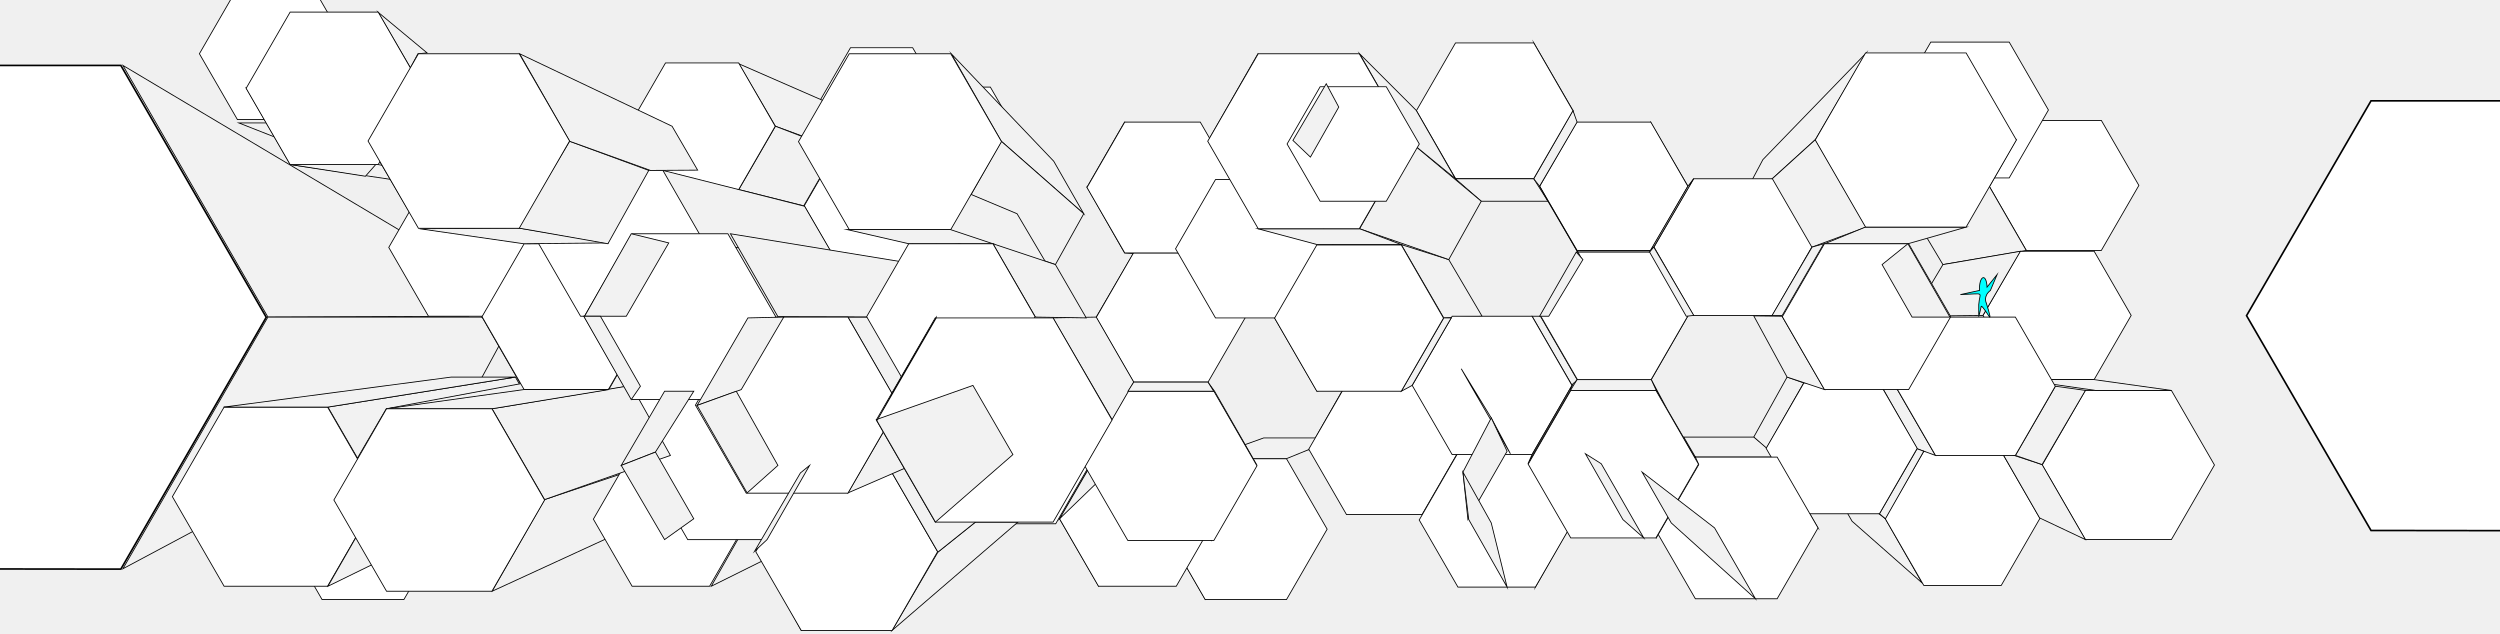
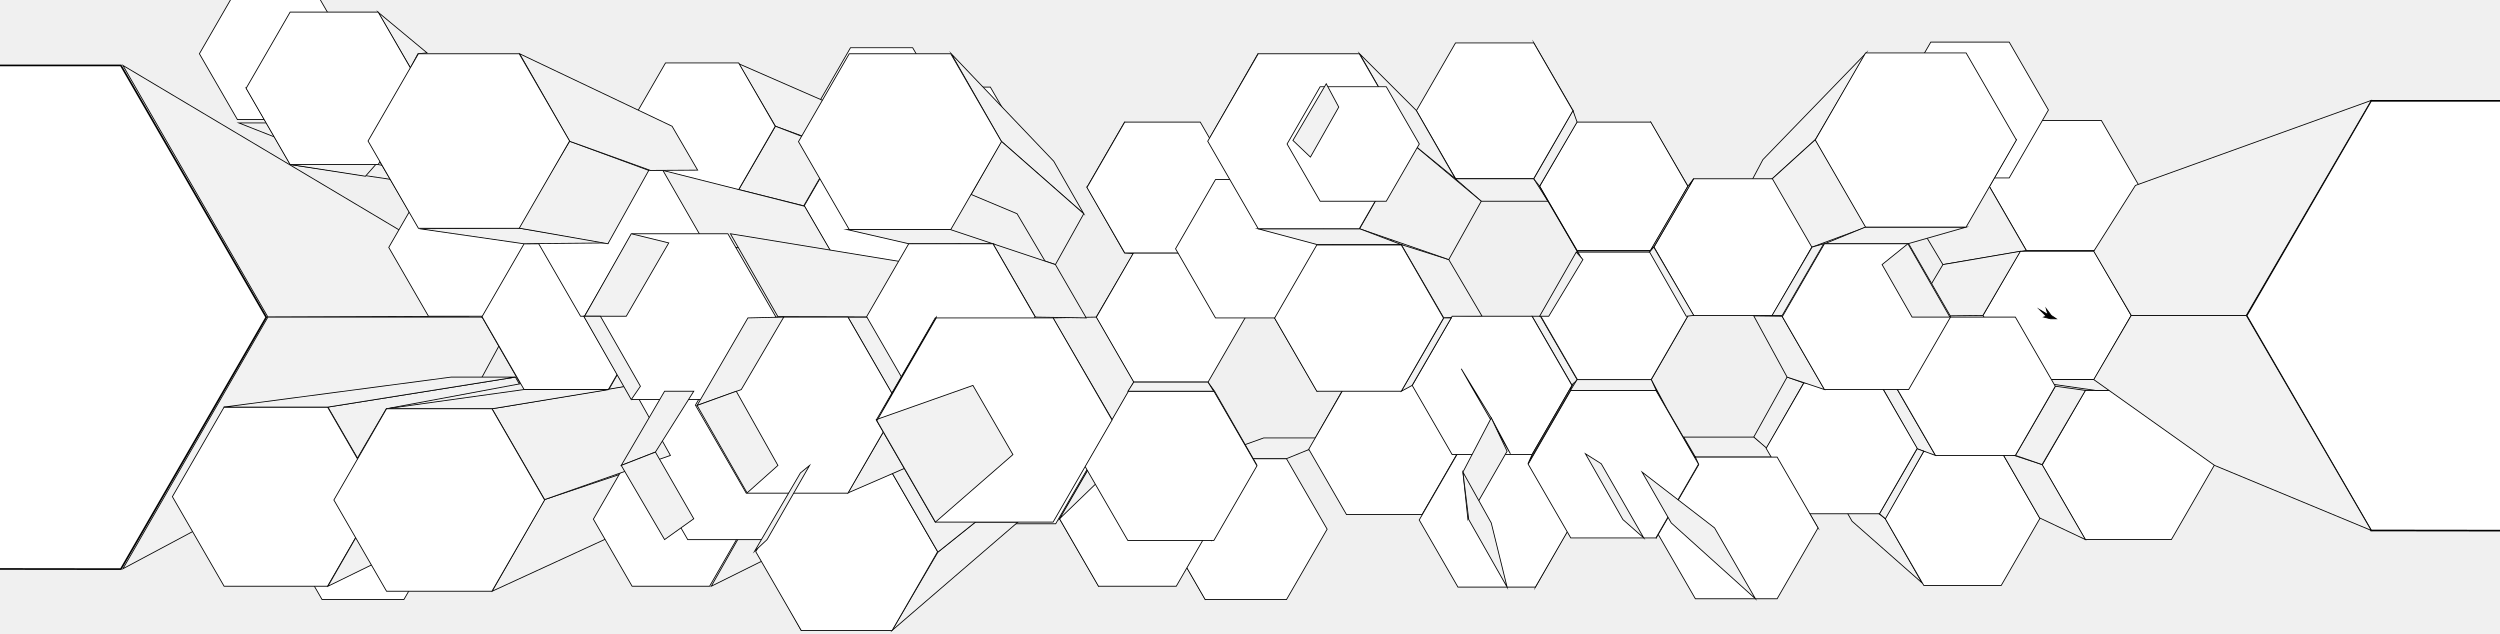
<svg xmlns="http://www.w3.org/2000/svg" width="3000" height="760" viewBox="0 0 3000 760">
  <defs>
    <style>
      .cls-1 {
        fill: #f2f2f2;
      }

      .cls-1, .cls-2, .cls-3, .cls-4 {
        stroke: #000;
        stroke-miterlimit: 10;
      }

      .cls-2, .cls-3 {
        fill: #fff;
      }

      .cls-3 {
        stroke-width: 2px;
-       }
- 
-       .cls-4 {
-         fill: aqua;
      }
    </style>
  </defs>
  <g id="_06stage" data-name="06stage">
    <polygon id="s41" class="cls-1" points="1367.5 240.5 1408.5 307.5 1349.5 303.5 1304.5 224.5 1367.5 240.5" />
    <polygon id="s88" class="cls-1" points="2294.5 255.5 2222.5 255.5 2316.5 213.5 2411.5 213.5 2294.5 255.5" />
    <polygon id="s40" class="cls-1" points="1315.5 380.5 1360.5 303.5 1419.5 310.5 1378.5 379.5 1315.5 380.5" />
    <polygon id="s52" class="cls-1" points="1368.5 240.5 1408.5 169.5 1349.5 146.5 1304.5 224.5 1368.5 240.5" />
    <polygon id="s60" class="cls-1" points="1615.5 460.5 1644.5 450.5 1598.5 525.5 1570.5 539.5 1615.5 460.5" />
    <polygon id="s62" class="cls-1" points="1397.5 634.5 1542.5 565.5 1577.5 626.5 1446.5 719.5 1397.5 634.5" />
    <polygon id="s59" class="cls-1" points="1529.5 381.5 1580.5 469.5 1644.5 450.5 1602.5 381.5 1529.5 381.5" />
    <polygon id="s61" class="cls-1" points="1516.5 525.5 1598.5 525.5 1570.5 539.5 1543.5 550.5 1446.5 550.5 1516.5 525.5" />
    <polygon id="s57" class="cls-1" points="1650.5 254.5 1687.5 192.5 1509.5 64.5 1449.5 169.5 1650.5 254.5" />
    <polygon id="s56" class="cls-1" points="1685.5 316.5 1650.5 254.5 1449.5 169.5 1509.5 274.5 1685.5 316.5" />
    <polygon id="s94" class="cls-1" points="2187.5 564.5 2222.5 625.5 2306.5 699.5 2262.5 622.5 2187.5 564.5" />
    <polygon id="_42" data-name="42" class="cls-2" points="2401.48 541.5 2308.52 541.5 2262.05 622 2308.52 702.5 2401.48 702.5 2447.95 622 2401.48 541.5" />
    <polygon id="_50" data-name="50" class="cls-2" points="2521.61 144.5 2431.54 144.5 2386.5 222.5 2431.54 300.51 2521.61 300.51 2566.64 222.5 2521.61 144.5" />
    <polygon id="_49" data-name="49" class="cls-2" points="2512.96 301.5 2424.04 301.5 2379.59 378.5 2424.04 455.5 2512.96 455.5 2557.41 378.5 2512.96 301.5" />
    <polygon id="_48" data-name="48" class="cls-2" points="2605.67 468.5 2502.33 468.5 2450.65 558 2502.33 647.5 2605.67 647.5 2657.35 558 2605.67 468.5" />
    <polygon id="_51" data-name="51" class="cls-2" points="2411.05 50.5 2316.95 50.5 2269.89 132 2316.95 213.5 2411.05 213.5 2458.11 132 2411.05 50.5" />
    <polygon id="s87" class="cls-1" points="2189.5 317.5 2222.5 255.5 2419.5 167.5 2359.5 272.5 2189.5 317.5" />
    <polygon id="s90" class="cls-1" points="2294.5 255.5 2386.5 222.5 2431.5 300.5 2331.5 317.5 2294.5 255.5" />
    <polygon id="s92" class="cls-1" points="2081.5 255.5 2178.5 167.5 2239.5 63.5 2115.5 191.5 2081.5 255.5" />
    <polygon id="s91" class="cls-1" points="2117.5 317.5 2239.5 272.5 2178.5 167.5 2081.5 255.5 2117.5 317.5" />
    <polygon id="s89" class="cls-1" points="2331.5 317.5 2424.5 301.5 2379.5 378.5 2294.5 379.5 2331.5 317.5" />
    <polygon id="s85" class="cls-1" points="2447.5 621.5 2502.5 647.5 2450.5 557.5 2401.5 541.5 2447.5 621.5" />
    <polygon id="s84" class="cls-1" points="2132.5 548.5 2119.5 538.5 2164.5 616.5 2181.5 633.5 2132.5 548.5" />
    <polygon id="s82" class="cls-1" points="1987.5 468.5 1981.5 455.5 2018.5 524.5 2038.5 556.5 1987.5 468.5" />
    <polygon id="s80" class="cls-1" points="1981.5 455.5 2025.5 379.04 2018.5 378.5 1978.5 449.5 1981.5 455.5" />
    <polygon id="s79" class="cls-1" points="1884.5 468.5 1892.5 455.5 1981.5 455.5 1987.5 468.5 1884.5 468.5" />
    <polygon id="s78" class="cls-1" points="1838.5 379.5 1848.5 379.5 1892.5 455.5 1886.5 462.5 1838.5 379.5" />
    <polygon id="s77" class="cls-1" points="1842.5 704.5 1888.5 623.5 1900.5 566.5 1865.5 623.5 1842.5 704.5" />
    <polygon id="s76" class="cls-1" points="1980.5 146.5 1972.5 193.5 2008.5 255.5 2025.5 223.5 1980.5 146.5" />
    <polygon id="s75" class="cls-1" points="1840.5 51.5 1865.5 132.5 1901.5 193.5 1887.5 132.5 1840.5 51.5" />
    <polygon id="s73" class="cls-1" points="1746.5 214.5 1777.5 241.5 1857.5 241.5 1840.5 214.5 1746.5 214.5" />
    <polygon id="s70" class="cls-1" points="1681.5 293.5 1738.5 311.5 1778.5 379.5 1732.5 381.5 1681.5 293.5" />
    <polygon id="s68" class="cls-1" points="1892.5 302.5 1892.5 300.52 1980.5 300.5 1981.5 302.5 1892.5 302.5" />
    <polygon id="s66" class="cls-1" points="2466.5 463.5 2502.5 468.5 2450.5 557.5 2418.5 546.5 2466.5 463.5" />
    <polygon id="s67" class="cls-1" points="2512.5 455.5 2605.5 468.5 2514.5 468.5 2424.5 455.5 2512.5 455.5" />
    <polygon id="s97" class="cls-1" points="2104.5 524.5 2119.5 538.5 2164.5 459.5 2144.5 452.5 2104.5 524.5" />
    <polygon id="s95" class="cls-1" points="2255.5 459.5 2274.5 463.5 2322.5 546.5 2300.5 538.5 2255.5 459.5" />
    <polygon id="s93" class="cls-1" points="2300.5 538.5 2308.52 541.5 2262.5 622.5 2255.32 616.5 2300.5 538.5" />
    <polygon id="s58" class="cls-1" points="1602.5 298.5 1580.5 293.5 1529.5 381.5 1554.5 381.5 1602.5 298.5" />
    <polygon id="s35" class="cls-1" points="1447.5 303.5 1410.5 298.5 1458.5 381.5 1494.5 380.5 1447.5 303.5" />
    <polygon id="s36" class="cls-1" points="1442.5 299.5 1485.5 225.5 1458.5 215.5 1410.5 298.5 1442.5 299.5" />
    <polygon id="s83" class="cls-1" points="2034.5 548.5 2020.5 524.5 2104.5 524.5 2132.5 548.5 2034.5 548.5" />
    <polygon id="_45" data-name="45" class="cls-2" points="2255.32 459.5 2164.68 459.5 2119.36 538 2164.68 616.5 2255.32 616.5 2300.64 538 2255.32 459.5" />
    <polygon id="_39" data-name="39" class="cls-2" points="1981.31 302.5 1892.93 302.5 1848.74 379.04 1892.93 455.58 1981.31 455.58 2025.5 379.04 1981.31 302.5" />
    <polygon id="_37" data-name="37" class="cls-2" points="1980.96 146.5 1892.04 146.5 1847.59 223.5 1892.04 300.5 1980.96 300.5 2025.41 223.5 1980.96 146.5" />
    <polygon id="_36" data-name="36" class="cls-2" points="2126.84 214.5 2032.16 214.5 1984.82 296.5 2032.16 378.5 2126.84 378.5 2174.18 296.5 2126.84 214.5" />
    <polygon id="s86" class="cls-1" points="2189.5 292.5 2238.5 272.5 2359.5 272.5 2289.5 292.5 2189.5 292.5" />
    <polygon id="_44" data-name="44" class="cls-2" points="2359.33 63.5 2238.67 63.5 2178.33 168 2238.67 272.5 2359.33 272.5 2419.67 168 2359.33 63.5" />
    <polygon id="_43" data-name="43" class="cls-2" points="2418.42 380.5 2322.58 380.5 2274.66 463.5 2322.58 546.5 2418.42 546.5 2466.34 463.5 2418.42 380.5" />
    <polygon id="s96" class="cls-1" points="2189.5 467.5 2144.5 452.5 2104.5 379.04 2138.5 379.5 2189.5 467.5" />
    <polygon id="_46" data-name="46" class="cls-2" points="2290.36 292.5 2189.33 292.5 2138.81 380 2189.33 467.5 2290.36 467.5 2340.88 380 2290.36 292.5" />
    <polygon id="_47" data-name="47" class="cls-2" points="2132.57 548.5 2034.42 548.5 1985.35 633.5 2034.42 718.5 2132.57 718.5 2181.65 633.5 2132.57 548.5" />
    <polygon id="s81" class="cls-1" points="1987.5 645.5 1985.5 633.5 2034.5 548.5 2038.5 557.5 1987.5 645.5" />
    <polygon id="_26" data-name="26" class="cls-2" points="1449.67 303.5 1360.18 303.5 1315.43 381 1360.18 458.5 1449.67 458.5 1494.41 381 1449.67 303.5" />
    <polygon id="_27" data-name="27" class="cls-2" points="1440.32 146.5 1349.68 146.5 1304.36 225 1349.68 303.5 1440.32 303.5 1485.64 225 1440.32 146.5" />
    <polygon id="_28" data-name="28" class="cls-2" points="1554.42 215.5 1458.58 215.5 1410.66 298.5 1458.58 381.5 1554.42 381.5 1602.34 298.5 1554.42 215.5" />
    <polygon id="_33" data-name="33" class="cls-2" points="1706.42 460.56 1615.81 460.56 1570.5 539.03 1615.81 617.5 1706.42 617.5 1751.72 539.03 1706.42 460.56" />
    <polygon id="_32" data-name="32" class="cls-2" points="1842.48 543.5 1749.52 543.5 1703.05 624 1749.52 704.5 1842.48 704.5 1888.95 624 1842.48 543.5" />
    <polygon id="_41" data-name="41" class="cls-2" points="1838.42 379.5 1742.58 379.5 1694.66 462.5 1742.58 545.5 1838.42 545.5 1886.34 462.5 1838.42 379.5" />
    <polygon id="s74" class="cls-1" points="1840.5 214.5 1847.5 223.5 1892.5 146.5 1887.5 132.5 1840.5 214.5" />
    <polygon id="_38" data-name="38" class="cls-2" points="1840.54 51.5 1746.62 51.5 1699.66 132.84 1746.62 214.17 1840.54 214.17 1887.5 132.84 1840.54 51.5" />
    <polygon id="_40" data-name="40" class="cls-2" points="1987.1 468.5 1884.9 468.5 1833.81 557 1884.9 645.5 1987.1 645.5 2038.19 557 1987.1 468.5" />
    <polygon id="s71" class="cls-1" points="1681.5 469.5 1694.5 462.5 1741.5 381.5 1732.5 381.5 1681.5 469.5" />
    <polygon id="s69" class="cls-1" points="1691.5 169.5 1777.5 241.5 1738.5 311.5 1631.5 274.5 1691.5 169.5" />
    <polygon id="_35" data-name="35" class="cls-2" points="1681.52 293.96 1580.17 293.96 1529.5 381.73 1580.17 469.5 1681.52 469.5 1732.19 381.73 1681.52 293.96" />
    <polygon id="_34" data-name="34" class="cls-2" points="1543.79 550.5 1446.21 550.5 1397.43 635 1446.21 719.5 1543.79 719.5 1592.57 635 1543.79 550.5" />
    <polygon id="s55" class="cls-1" points="1681.5 293.5 1631.5 274.5 1509.5 274.5 1580.5 293.5 1681.5 293.5" />
    <polygon id="s72" class="cls-1" points="1631.5 64.5 1699.5 132.5 1746.5 214.5 1691.5 169.5 1631.5 64.5" />
    <polygon id="_31" data-name="31" class="cls-2" points="1631.12 64.5 1509.88 64.5 1449.26 169.5 1509.88 274.5 1631.12 274.5 1691.74 169.5 1631.12 64.5" />
    <polygon id="s110" class="cls-1" points="1035.5 193.5 1100.5 194.5 1101.5 186.5 1028.5 187.5 1035.5 193.5" />
    <polygon id="s1" class="cls-1" points="286.5 147.5 378.5 147.5 451.5 181.5 375.5 182.5 286.5 147.5" />
    <polygon id="_2" data-name="2" class="cls-2" points="376.11 -14.5 284.89 -14.5 239.28 64.5 284.89 143.5 376.11 143.5 421.72 64.5 376.11 -14.5" />
    <polygon id="s33" class="cls-1" points="147.5 78.5 321.5 380.5 562.5 379.5 513.5 296.5 147.5 78.5" />
    <polygon id="s32" class="cls-1" points="147.5 682.5 578.5 452.5 617.5 380.5 321.5 380.5 147.5 682.5" />
    <polygon id="s3" class="cls-1" points="393.5 488.5 455.5 595.5 659.5 525.5 618.5 452.5 393.5 488.5" />
    <polygon id="s20" class="cls-1" points="1019.5 170.5 1220.5 256.5 1253.5 193.5 1080.5 64.5 1019.5 170.5" />
    <polygon id="s23" class="cls-1" points="1222.5 379.5 1257.5 442.5 1150.5 467.5 1099.5 380.5 1222.5 379.5" />
    <polygon id="s50" class="cls-1" points="1017.5 380.5 1099.5 380.5 1150.5 467.5 1078.5 486.5 1017.5 380.5" />
    <polygon id="s19" class="cls-1" points="470.5 215.5 560.5 215.5 453.5 197.5 348.5 197.5 470.5 215.5" />
    <polygon id="s18" class="cls-1" points="441.5 169.5 578.5 206.5 628.5 292.5 502.5 273.5 441.5 169.5" />
    <polygon id="s17" class="cls-1" points="695.5 379.5 578.5 380.5 628.5 292.5 730.5 319.5 695.5 379.5" />
    <polygon id="s16" class="cls-1" points="695.5 379.5 731.5 440.5 628.5 467.5 578.5 380.5 695.5 379.5" />
    <polygon id="s15" class="cls-1" points="744.5 524.5 659.5 524.5 590.5 549.5 685.5 549.5 744.5 524.5" />
    <polygon id="s14" class="cls-1" points="463.5 490.5 731.5 440.5 699.5 504.5 400.5 598.5 463.5 490.5" />
    <polygon id="s9" class="cls-1" points="1108.5 194.5 1068.5 173.5 1108.5 104.5 1144.5 131.5 1108.5 194.5" />
    <polygon id="s8" class="cls-1" points="1108.5 194.5 1144.5 256.5 1108.5 242.5 1068.5 173.5 1108.5 194.5" />
    <polygon id="s7" class="cls-1" points="1144.5 256.5 1220.5 256.5 1188.5 242.5 1108.5 242.5 1144.5 256.5" />
    <polygon id="_9" data-name="9" class="cls-2" points="1095.2 57.28 1020.59 57.28 983.29 121.89 1020.59 186.5 1095.2 186.5 1132.5 121.89 1095.2 57.28" />
    <polygon id="s48" class="cls-1" points="1108.5 317.5 1081.5 314.5 1120.5 246.5 1144.5 256.5 1108.5 317.5" />
    <polygon id="s54" class="cls-1" points="886.5 76.5 989.5 121.5 1026.5 186.5 930.5 151.5 886.5 76.5" />
    <polygon id="_10" data-name="10" class="cls-2" points="1081.97 179.5 1004.03 179.5 965.06 247 1004.03 314.5 1081.97 314.5 1120.94 247 1081.97 179.5" />
    <polygon id="_5" data-name="5" class="cls-2" points="484.65 549.5 386.5 549.5 337.43 634.5 386.5 719.5 484.65 719.5 533.73 634.5 484.65 549.5" />
    <polygon id="s43" class="cls-1" points="590.5 709.5 777.5 623.5 823.5 542.5 653.5 599.5 590.5 709.5" />
    <polygon id="s53" class="cls-1" points="853.5 703.5 899.5 622.5 1037.5 567.5 1004.5 628.5 853.5 703.5" />
    <polygon id="_14" data-name="14" class="cls-2" points="851.5 542.5 758.52 542.5 712.05 623 758.52 703.5 851.48 703.5 897.95 623 851.5 542.5" />
    <polygon id="_13" data-name="13" class="cls-2" points="804.44 379.5 708.02 379.5 659.82 463 708.02 546.5 804.44 546.5 852.65 463 804.44 379.5" />
    <polygon id="s29" class="cls-1" points="1329 567.5 1271.5 622.5 1318.5 703.5 1363.5 628.5 1329 567.5" />
    <polygon id="_23" data-name="23" class="cls-2" points="1411.51 541.83 1318.17 541.83 1271.5 622.66 1318.17 703.5 1411.51 703.5 1458.18 622.66 1411.51 541.83" />
    <polygon id="s27" class="cls-1" points="1364.5 503.5 1434.5 504.5 1409.5 541.5 1318.5 541.5 1364.5 503.5" />
    <polygon id="s28" class="cls-1" points="1328.5 567.5 1364.5 503.5 1318.5 541.5 1271.5 622.5 1328.5 567.5" />
    <polygon id="_19" data-name="19" class="cls-2" points="1266.86 462.96 1171.29 462.96 1123.5 545.73 1171.29 628.5 1266.86 628.5 1314.65 545.73 1266.86 462.96" />
    <polygon id="s26" class="cls-1" points="961.5 756.5 1147.5 628.5 1109.5 567.5 909.5 661.5 961.5 756.5" />
    <polygon id="_15" data-name="15" class="cls-2" points="928.1 469.5 825.29 469.5 773.89 558.53 825.29 647.57 928.1 647.57 979.5 558.53 928.1 469.5" />
    <polygon id="s42" class="cls-1" points="886.5 227.5 964.5 247 1003.5 179.5 930.5 151.5 886.5 227.5" />
    <polygon id="_8" data-name="8" class="cls-2" points="886.38 75.5 798.62 75.5 754.74 151.5 798.62 227.5 886.38 227.5 930.26 151.5 886.38 75.5" />
    <polygon id="s2" class="cls-1" points="348.5 197.5 295.5 105.5 453.5 194.5 438.5 211.5 348.5 197.5" />
    <polygon id="_6" data-name="6" class="cls-2" points="609.57 214.29 514.19 214.29 466.5 296.9 514.19 379.5 609.57 379.5 657.26 296.9 609.57 214.29" />
    <polygon id="s45" class="cls-1" points="730.5 467.5 757.5 462.5 804.5 380.5 780.5 380 730.5 467.5" />
    <polygon id="_12" data-name="12" class="cls-2" points="729.98 292.5 628.95 292.5 578.43 380 628.95 467.5 729.98 467.5 780.5 380 729.98 292.5" />
    <polygon id="_11" data-name="11" class="cls-2" points="797.88 204.16 696.66 204.16 646.04 291.83 696.66 379.5 797.88 379.5 848.5 291.83 797.88 204.16" />
    <polygon id="s100" class="cls-1" points="795.5 204.5 845.5 291.5 1004.5 314.5 965.5 247.5 795.5 204.5" />
    <polygon id="s49" class="cls-1" points="876.5 280.5 1108.5 318.5 1144.5 380.51 933.5 380 876.5 280.5" />
    <polygon id="s4" class="cls-1" points="628.5 292.5 503.5 274.5 621.5 273.5 730.5 291.5 628.5 292.5" />
    <polygon id="_17" data-name="17" class="cls-2" points="1188.41 104.5 1108.74 104.5 1068.9 173.5 1108.74 242.5 1188.41 242.5 1228.25 173.5 1188.41 104.5" />
    <polygon id="s34" class="cls-1" points="453.5 14.5 512.5 63.5 501.5 64.5 492.5 81.5 453.5 14.5" />
    <polygon id="_3" data-name="3" class="cls-2" points="393.06 488.5 268.94 488.5 206.87 596 268.94 703.5 393.06 703.5 455.13 596 393.06 488.5" />
    <polygon id="_4" data-name="4" class="cls-2" points="453.83 14.5 348.17 14.5 295.35 106 348.17 197.5 453.83 197.5 506.65 106 453.83 14.5" />
    <polygon id="s107" class="cls-1" points="1141.5 64.5 1264.5 193.5 1300.5 256.5 1201.5 169.5 1141.5 64.5" />
    <polygon id="s106" class="cls-1" points="1141.5 275.5 1201.5 169.5 1300.5 256.5 1266.5 317.5 1191.57 292.32 1141.5 275.5" />
    <polygon id="s65" class="cls-1" points="967.5 558.5 1072.74 558.5 1065.5 567.5 956.5 567.5 967.5 558.5" />
    <polygon id="s21" class="cls-1" points="1220.5 256.5 1256.5 317.5 1076.5 275.5 1015.5 170.5 1220.5 256.5" />
    <polygon id="s30" class="cls-1" points="1090.5 292.5 1191.5 292.5 1140.5 275.5 1016.5 275.5 1090.5 292.5" />
    <polygon id="s22" class="cls-1" points="1256.5 317.5 1222.5 379.5 1099.5 380.5 1150.5 292.5 1256.5 317.5" />
    <polygon id="_24" data-name="24" class="cls-2" points="1140.91 64.5 1019.09 64.5 958.18 170 1019.09 275.5 1140.91 275.5 1201.82 170 1140.91 64.5" />
    <polygon id="s102" class="cls-1" points="1070.5 756.5 1221.5 626.5 1170.5 626.5 1125.5 662.5 1070.5 756.5" />
    <polygon id="_21" data-name="21" class="cls-2" points="1070.56 567.5 961.44 567.5 906.88 662 961.44 756.5 1070.56 756.5 1125.12 662 1070.56 567.5" />
    <polygon id="s64" class="cls-1" points="1125.5 662.5 1070.5 567.5 1122.5 545.5 1170.5 626.5 1125.5 662.5" />
    <polygon id="s47" class="cls-1" points="621.5 273.5 683.5 169.5 778.5 204.5 729.5 292.5 621.5 273.5" />
    <polygon id="s46" class="cls-1" points="623.5 64.5 683.5 169.5 780.5 204.5 837.15 204.16 806.5 151.5 623.5 64.5" />
    <polygon id="s44" class="cls-1" points="653.5 599.5 804.5 546.5 757.5 462.5 590.5 490.5 653.5 599.5" />
    <polygon id="s5" class="cls-1" points="730.5 467.5 590.5 490.5 463.5 490.5 628.5 467.5 730.5 467.5" />
    <polygon id="s37" class="cls-1" points="1453.5 648.5 1458.5 622.5 1411.5 541.5 1400.5 558.5 1453.5 648.5" />
    <polygon id="s108" class="cls-1" points="1508.5 558.5 1489.5 527.5 1449.5 458.5 1457.5 469.5 1508.5 558.5" />
    <polygon id="_29" data-name="29" class="cls-2" points="1456.67 469.5 1353.33 469.5 1301.65 559 1353.33 648.5 1456.67 648.5 1508.35 559 1456.67 469.5" />
    <polygon id="s104" class="cls-1" points="1334.5 503.5 1360.5 458.5 1315.5 380.5 1263.5 381.5 1334.5 503.5" />
    <polygon id="_7" data-name="7" class="cls-2" points="623.04 64.5 502.11 64.5 441.65 169.22 502.11 273.95 623.04 273.95 683.5 169.22 623.04 64.5" />
    <polygon id="s105" class="cls-1" points="1266.5 317.5 1303.5 381.5 1242.5 380.5 1191.5 292.5 1266.5 317.5" />
    <polygon id="_22" data-name="22" class="cls-2" points="1191.52 292.5 1090.48 292.5 1039.96 380 1090.48 467.5 1191.52 467.5 1242.04 380 1191.52 292.5" />
    <polygon id="s103" class="cls-1" points="1353.5 469.5 1456.5 469.5 1449.5 458.5 1360.5 458.5 1353.5 469.5" />
    <polygon id="s101" class="cls-1" points="1017.5 591.5 1123.5 545.5 1170.5 462.5 1078.5 486.5 1017.5 591.5" />
    <polygon id="s99" class="cls-1" points="590.5 549.5 455.5 595.5 393.5 703.5 534.5 634.5 590.5 549.5" />
    <polygon id="_18" data-name="18" class="cls-2" points="590.3 490.5 463.86 490.5 400.64 600 463.86 709.5 590.3 709.5 653.52 600 590.3 490.5" />
    <polygon id="_20" data-name="20" class="cls-2" points="1017.5 380.51 895.5 380.51 834.5 486.17 895.5 591.82 1017.5 591.82 1078.5 486.17 1017.5 380.51" />
    <polygon id="_30" data-name="30" class="cls-2" points="1263.72 381.5 1122.28 381.5 1051.55 504 1122.28 626.5 1263.72 626.5 1334.45 504 1263.72 381.5" />
    <polygon id="s98" class="cls-1" points="268.5 488.5 541.5 452.5 618.5 452.5 393.5 488.5 268.5 488.5" />
    <polygon id="_16" data-name="16" class="cls-2" points="873.45 280.5 758.55 280.5 701.11 380 758.55 479.5 873.45 479.5 930.89 380 873.45 280.5" />
    <polygon id="s11" class="cls-1" points="832.5 469.5 797.5 469.5 745.5 558.5 786.5 542.5 832.5 469.5" />
    <polygon id="s10" class="cls-1" points="797.5 647.5 832.5 622.5 786.5 542.5 745.5 558.5 797.5 647.5" />
    <polygon id="s6" class="cls-1" points="802.5 291.5 757.5 280.5 701.5 379.5 751.5 379.5 802.5 291.5" />
    <polygon id="s12" class="cls-1" points="720.5 379.5 700.5 379.5 757.5 479.5 768.5 463.5 720.5 379.5" />
    <polygon id="s25" class="cls-1" points="940.5 380.5 889.5 467.5 836.5 486.5 897.5 381.5 940.5 380.5" />
    <polygon id="s24" class="cls-1" points="883.5 469.5 933.5 558.5 896.5 591.5 836.5 486.5 883.5 469.5" />
    <polygon id="s31" class="cls-1" points="971.5 558.5 960.5 567.5 905.5 661.5 920.5 647.5 971.5 558.5" />
    <polygon id="s38" class="cls-1" points="1167.5 462.5 1215.5 545.5 1122.5 626.5 1051.5 503.5 1167.5 462.5" />
    <polygon id="_25" data-name="25" class="cls-2" points="1663.51 104.08 1584.17 104.08 1544.5 172.79 1584.17 241.5 1663.51 241.5 1703.17 172.79 1663.51 104.08" />
    <polygon id="s63" class="cls-1" points="1572.5 188.5 1606.5 128.5 1591.5 100.5 1551.5 168.5 1572.5 188.5" />
    <polygon id="_1" data-name="1" class="cls-3" points="319.5 380.72 145.01 682.95 -204.5 682.5 -379.5 380.5 -204.5 78.5 145.01 78.5 319.5 380.72" />
    <polygon id="xx05" class="cls-1" points="1833.5 556.5 1838.5 545.5 1886.5 462.5 1884.5 468.5 1833.5 556.5" />
    <polygon id="xx01" class="cls-1" points="2289.5 292.5 2258.5 317.5 2294.5 380.5 2339.88 380.5 2289.5 292.5" />
    <polygon id="xx02" class="cls-1" points="2188.5 292.5 2174.5 296.5 2126.5 378.5 2138.68 378.5 2188.5 292.5" />
    <polygon id="xx03" class="cls-1" points="1984.5 296.5 1980.5 300.5 2025.5 223.5 2032.5 214.5 1984.5 296.5" />
    <polygon id="xx04" class="cls-1" points="1979.5 302.5 1984.5 296.5 2032.5 378.5 2023.5 379.5 1979.5 302.5" />
    <polygon id="xxx07" class="cls-1" points="1857.5 241.5 1847.5 223.5 1892.5 300.5 1898.5 311.5 1857.5 241.5" />
    <polygon id="xxx06" class="cls-1" points="1858.5 379.5 1847.5 379.5 1891.5 302.5 1899.5 311.5 1858.5 379.5" />
    <polygon id="s51" class="cls-1" points="1123.5 381.5 1052.5 504.5 1072.5 468.5 1123.5 380.5 1123.5 381.5" />
    <polygon id="yy1" class="cls-1" points="1753.5 442.5 1789.5 501.5 1812.5 544.5 1765 462.67 1753.5 442.5" />
    <polygon id="yy2" class="cls-1" points="1761.5 623.5 1755.5 566.5 1789.5 501.5 1808.5 541.5 1761.5 623.5" />
    <polygon id="yy3" class="cls-1" points="1808.5 704.5 1789.5 627.5 1755.5 566.5 1762.5 623.5 1808.5 704.5" />
    <polygon id="yy4" class="cls-1" points="1902.5 544.5 1921.5 556.5 1972.5 645.5 1947.5 623.5 1902.5 544.5" />
    <polygon id="yy5" class="cls-1" points="1970.5 566.5 2005.5 627.5 2106.5 718.5 2057.5 633.5 1970.5 566.5" />
    <polygon id="c1" class="cls-3" points="3292.5 378.97 3143.56 636.95 2845.22 636.57 2695.84 378.78 2845.22 121 3143.56 121 3292.5 378.97" />
-     <path id="bee" class="cls-4" d="M2384.5,344.5l12-15-8,19c-9,7-5,15-5,15,0,.25,6.22,18.89,4,17,0,0-9-14.15-10-13,0,0-3.27,14.68-3,12v-14c1-16,9-13-22-12l23-5C2374.5,331.5,2383.5,326.5,2384.5,344.5Z" />
+     <polygon id="bee2" class="cls-4" points="2447.5 371.5 2455.5 379.5 2452.5 380.5 2460.5 382.5 2467.5 382.5 2461.5 378.5 2455.5 370.5 2457.5 377.5 2447.5 371.5" />
+     <polygon id="k01" class="cls-1" points="2557.5 378.5 2695.5 378.5 2845.5 120.5 2562.5 222.5 2512.5 301.5 2557.5 378.5" />
+     <polygon id="k02" class="cls-1" points="2512.5 455.5 2657.5 558.5 2845.5 636.5 2695.5 378.5 2557.5 378.5 2512.5 455.5" />
  </g>
</svg>
